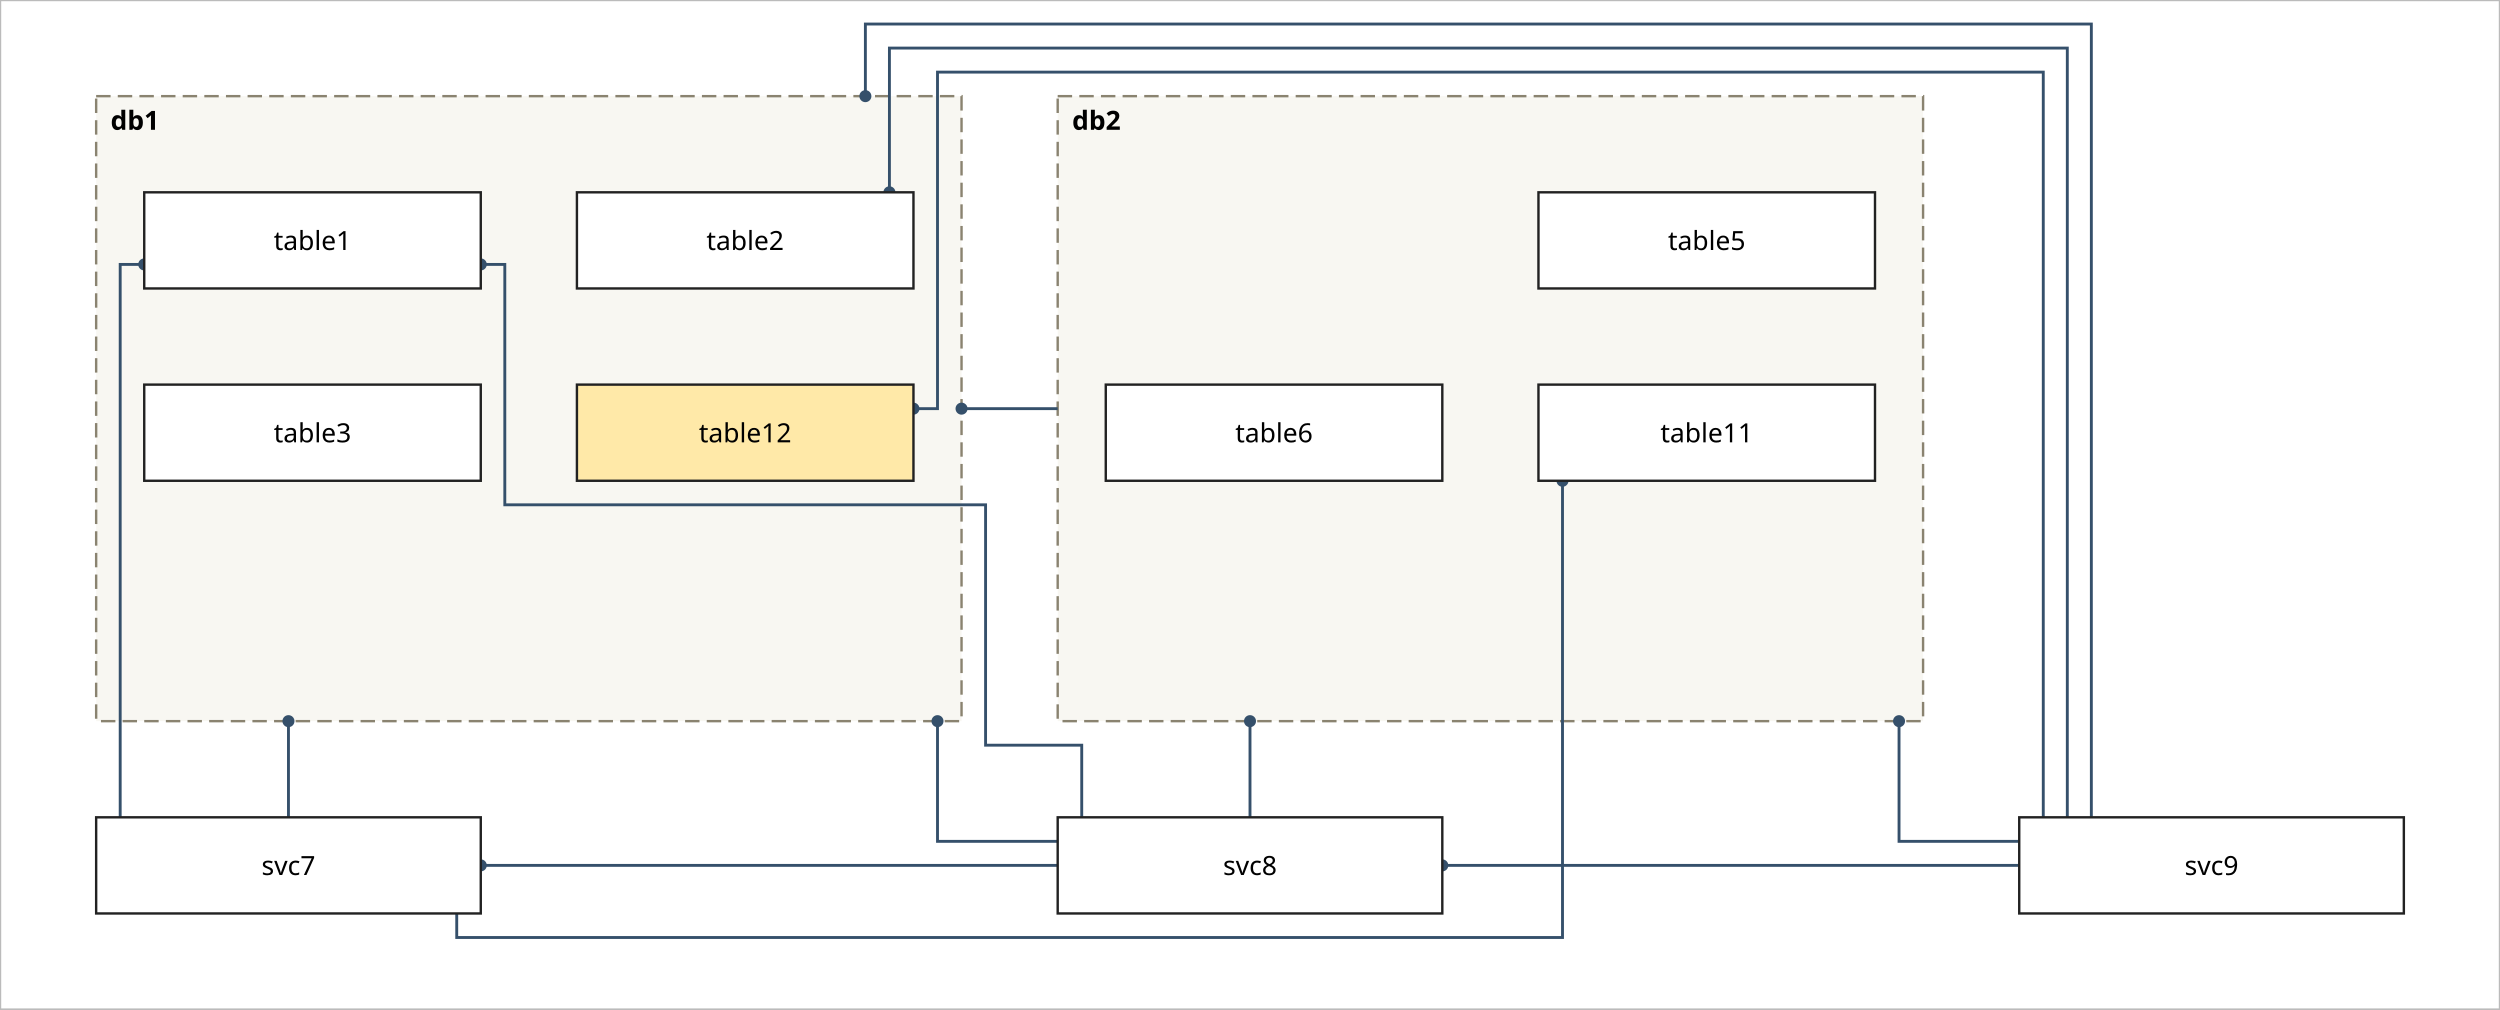
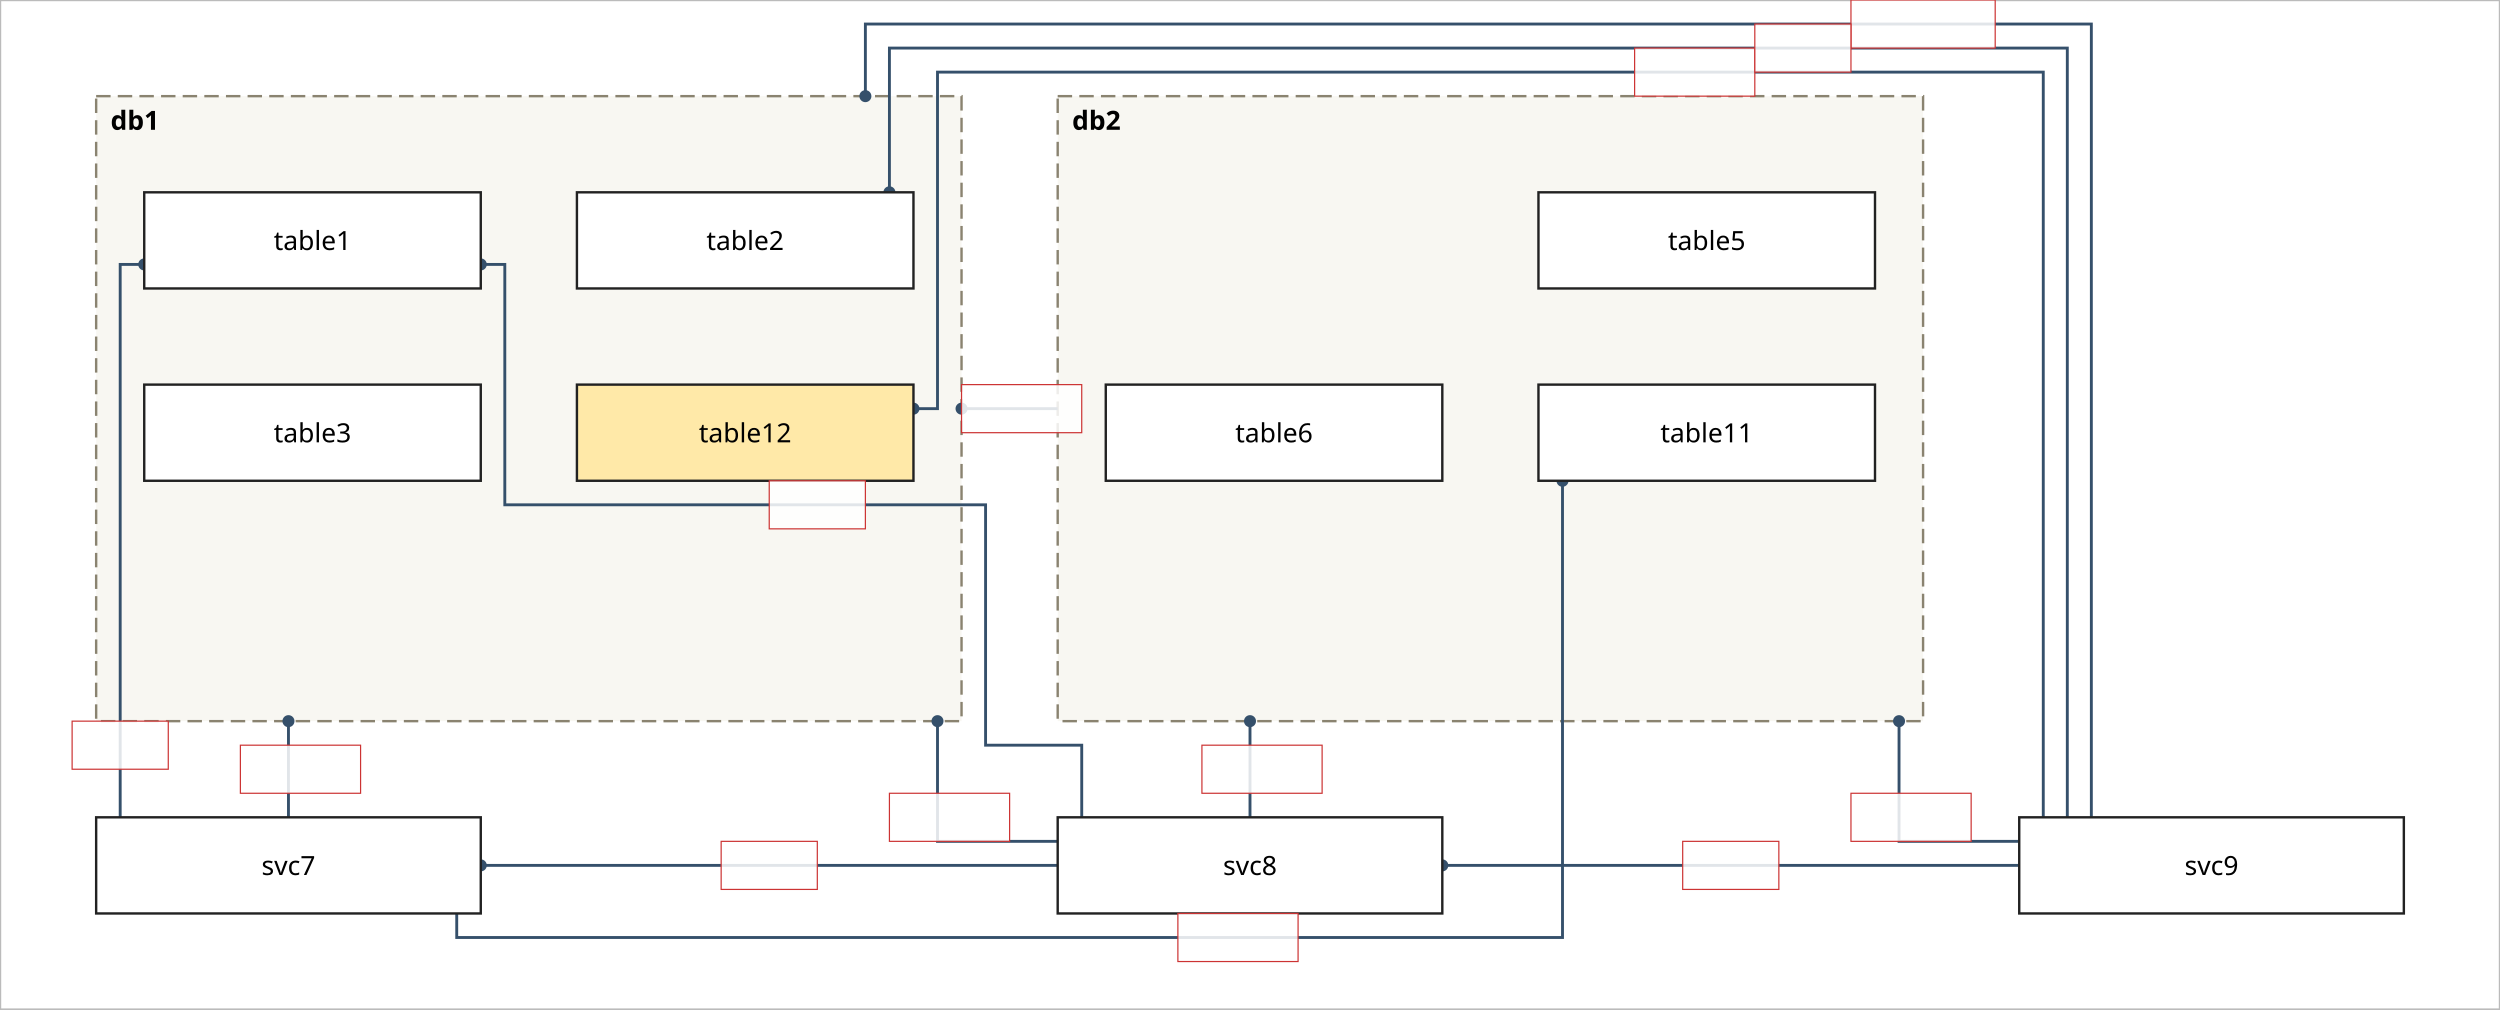
<svg xmlns="http://www.w3.org/2000/svg" width="1040" height="420" viewBox="0 0 1040 420" font-family="sans-serif" font-size="11">
  <rect width="100%" height="100%" fill="#fff" stroke="#bbb" />
  <rect x="40" y="40" width="360" height="260" fill="#f3f1ea" fill-opacity="0.6" stroke="#8a8370" stroke-dasharray="6 3" />
  <text x="46" y="54" font-weight="bold">db1</text>
  <rect x="440" y="40" width="360" height="260" fill="#f3f1ea" fill-opacity="0.6" stroke="#8a8370" stroke-dasharray="6 3" />
  <text x="446" y="54" font-weight="bold">db2</text>
  <polyline points="440,170 400,170" fill="none" stroke="#35506b" stroke-width="1.2" />
  <circle cx="400" cy="170" r="2.5" fill="#35506b" />
  <polyline points="120,340 120,300" fill="none" stroke="#35506b" stroke-width="1.2" />
  <circle cx="120" cy="300" r="2.5" fill="#35506b" />
  <polyline points="50,340 50,110 60,110" fill="none" stroke="#35506b" stroke-width="1.2" />
  <circle cx="60" cy="110" r="2.5" fill="#35506b" />
  <polyline points="190,380 190,390 650,390 650,200" fill="none" stroke="#35506b" stroke-width="1.2" />
  <circle cx="650" cy="200" r="2.5" fill="#35506b" />
  <polyline points="440,350 390,350 390,300" fill="none" stroke="#35506b" stroke-width="1.2" />
  <circle cx="390" cy="300" r="2.5" fill="#35506b" />
  <polyline points="450,340 450,310 410,310 410,210 210,210 210,110 200,110" fill="none" stroke="#35506b" stroke-width="1.2" />
  <circle cx="200" cy="110" r="2.5" fill="#35506b" />
  <polyline points="520,340 520,300" fill="none" stroke="#35506b" stroke-width="1.2" />
  <circle cx="520" cy="300" r="2.5" fill="#35506b" />
  <polyline points="440,360 200,360" fill="none" stroke="#35506b" stroke-width="1.2" />
  <circle cx="200" cy="360" r="2.5" fill="#35506b" />
  <polyline points="870,340 870,10 360,10 360,40" fill="none" stroke="#35506b" stroke-width="1.2" />
  <circle cx="360" cy="40" r="2.5" fill="#35506b" />
  <polyline points="850,340 850,30 390,30 390,170 380,170" fill="none" stroke="#35506b" stroke-width="1.2" />
  <circle cx="380" cy="170" r="2.5" fill="#35506b" />
  <polyline points="860,340 860,20 370,20 370,80" fill="none" stroke="#35506b" stroke-width="1.2" />
  <circle cx="370" cy="80" r="2.5" fill="#35506b" />
  <polyline points="840,350 790,350 790,300" fill="none" stroke="#35506b" stroke-width="1.2" />
  <circle cx="790" cy="300" r="2.5" fill="#35506b" />
  <polyline points="840,360 600,360" fill="none" stroke="#35506b" stroke-width="1.2" />
  <circle cx="600" cy="360" r="2.5" fill="#35506b" />
  <rect x="60" y="80" width="140" height="40" fill="#fff" stroke="#222" />
  <text x="130" y="104" text-anchor="middle">table1</text>
  <rect x="240" y="160" width="140" height="40" fill="#ffe9a8" stroke="#222" />
  <text x="310" y="184" text-anchor="middle">table12</text>
  <rect x="240" y="80" width="140" height="40" fill="#fff" stroke="#222" />
  <text x="310" y="104" text-anchor="middle">table2</text>
  <rect x="60" y="160" width="140" height="40" fill="#fff" stroke="#222" />
  <text x="130" y="184" text-anchor="middle">table3</text>
  <rect x="640" y="160" width="140" height="40" fill="#fff" stroke="#222" />
  <text x="710" y="184" text-anchor="middle">table11</text>
  <rect x="640" y="80" width="140" height="40" fill="#fff" stroke="#222" />
  <text x="710" y="104" text-anchor="middle">table5</text>
  <rect x="460" y="160" width="140" height="40" fill="#fff" stroke="#222" />
  <text x="530" y="184" text-anchor="middle">table6</text>
  <rect x="40" y="340" width="160" height="40" fill="#fff" stroke="#222" />
  <text x="120" y="364" text-anchor="middle">svc7</text>
  <rect x="440" y="340" width="160" height="40" fill="#fff" stroke="#222" />
  <text x="520" y="364" text-anchor="middle">svc8</text>
  <rect x="840" y="340" width="160" height="40" fill="#fff" stroke="#222" />
  <text x="920" y="364" text-anchor="middle">svc9</text>
+   <rect x="400" y="160" width="50" height="20" fill="#fff" fill-opacity="0.85" stroke="#c33" stroke-width="0.5" />
+   <rect x="100" y="310" width="50" height="20" fill="#fff" fill-opacity="0.85" stroke="#c33" stroke-width="0.5" />
+   <rect x="30" y="300" width="40" height="20" fill="#fff" fill-opacity="0.85" stroke="#c33" stroke-width="0.5" />
+   <rect x="490" y="380" width="50" height="20" fill="#fff" fill-opacity="0.85" stroke="#c33" stroke-width="0.5" />
+   <rect x="370" y="330" width="50" height="20" fill="#fff" fill-opacity="0.85" stroke="#c33" stroke-width="0.5" />
+   <rect x="320" y="200" width="40" height="20" fill="#fff" fill-opacity="0.85" stroke="#c33" stroke-width="0.5" />
+   <rect x="500" y="310" width="50" height="20" fill="#fff" fill-opacity="0.85" stroke="#c33" stroke-width="0.5" />
+   <rect x="300" y="350" width="40" height="20" fill="#fff" fill-opacity="0.85" stroke="#c33" stroke-width="0.5" />
+   <rect x="770" y="0" width="60" height="20" fill="#fff" fill-opacity="0.85" stroke="#c33" stroke-width="0.5" />
+   <rect x="680" y="20" width="50" height="20" fill="#fff" fill-opacity="0.85" stroke="#c33" stroke-width="0.5" />
+   <rect x="730" y="10" width="40" height="20" fill="#fff" fill-opacity="0.85" stroke="#c33" stroke-width="0.5" />
+   <rect x="770" y="330" width="50" height="20" fill="#fff" fill-opacity="0.85" stroke="#c33" stroke-width="0.5" />
+   <rect x="700" y="350" width="40" height="20" fill="#fff" fill-opacity="0.85" stroke="#c33" stroke-width="0.5" />
</svg>
